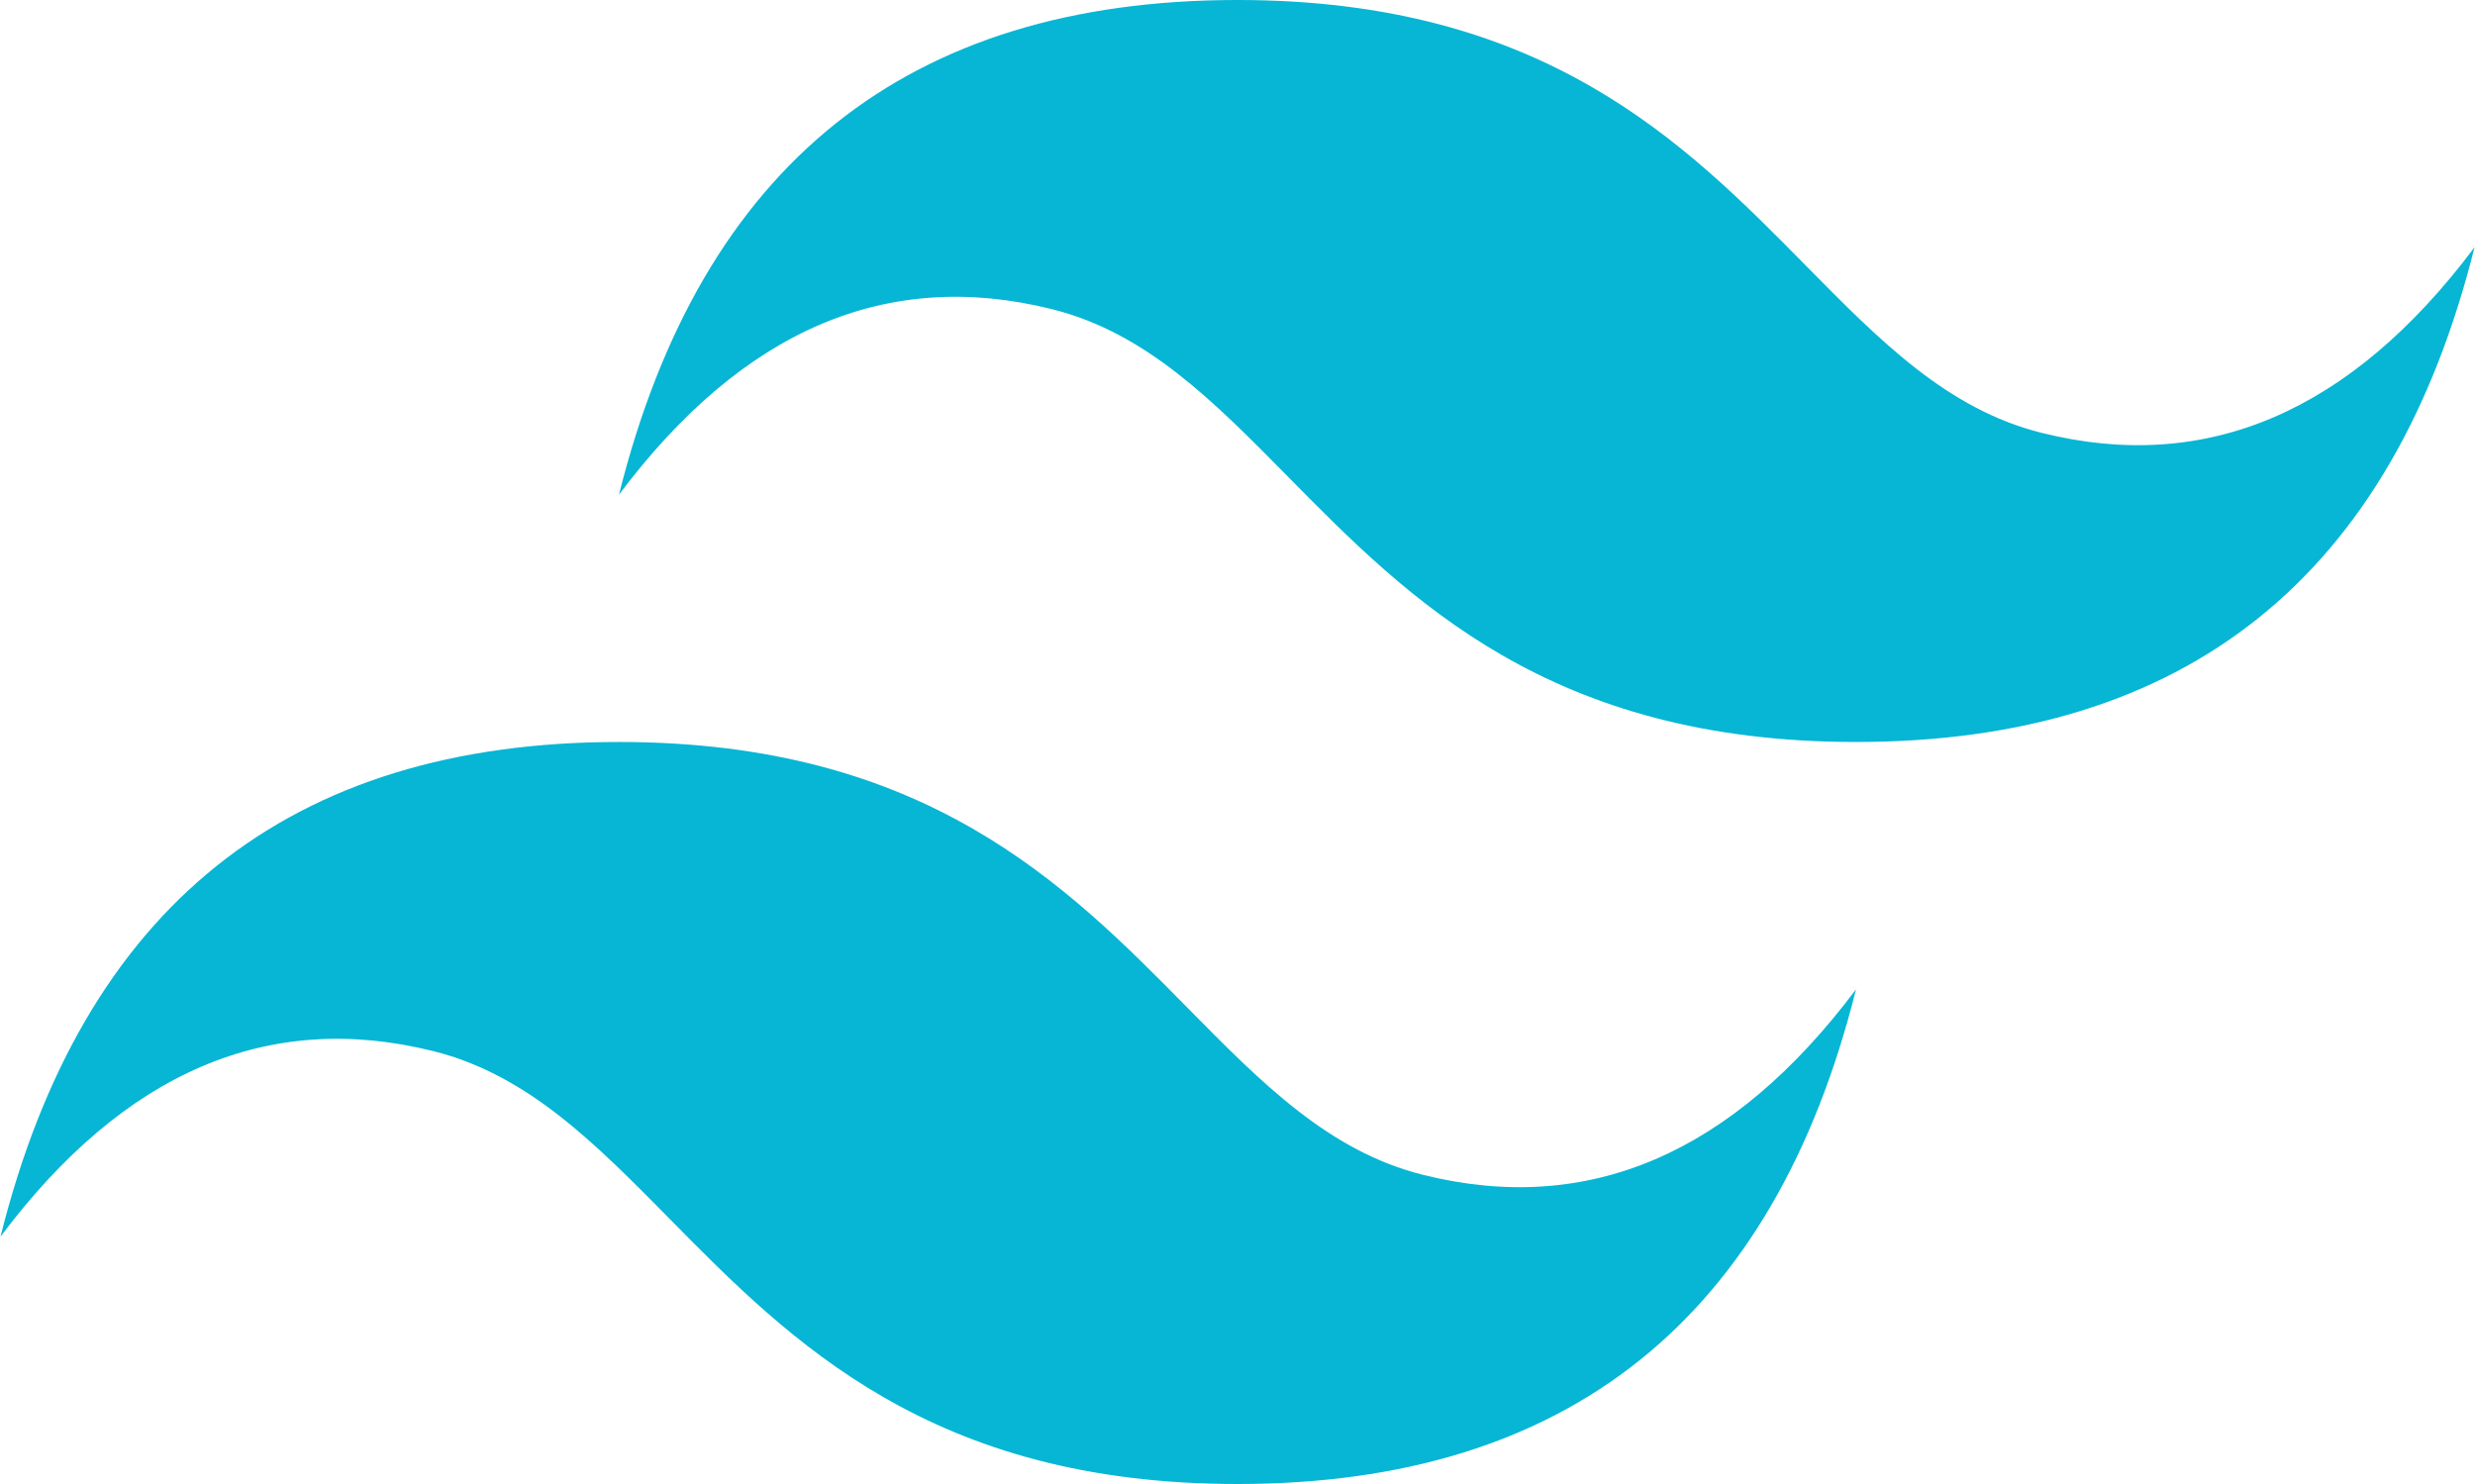
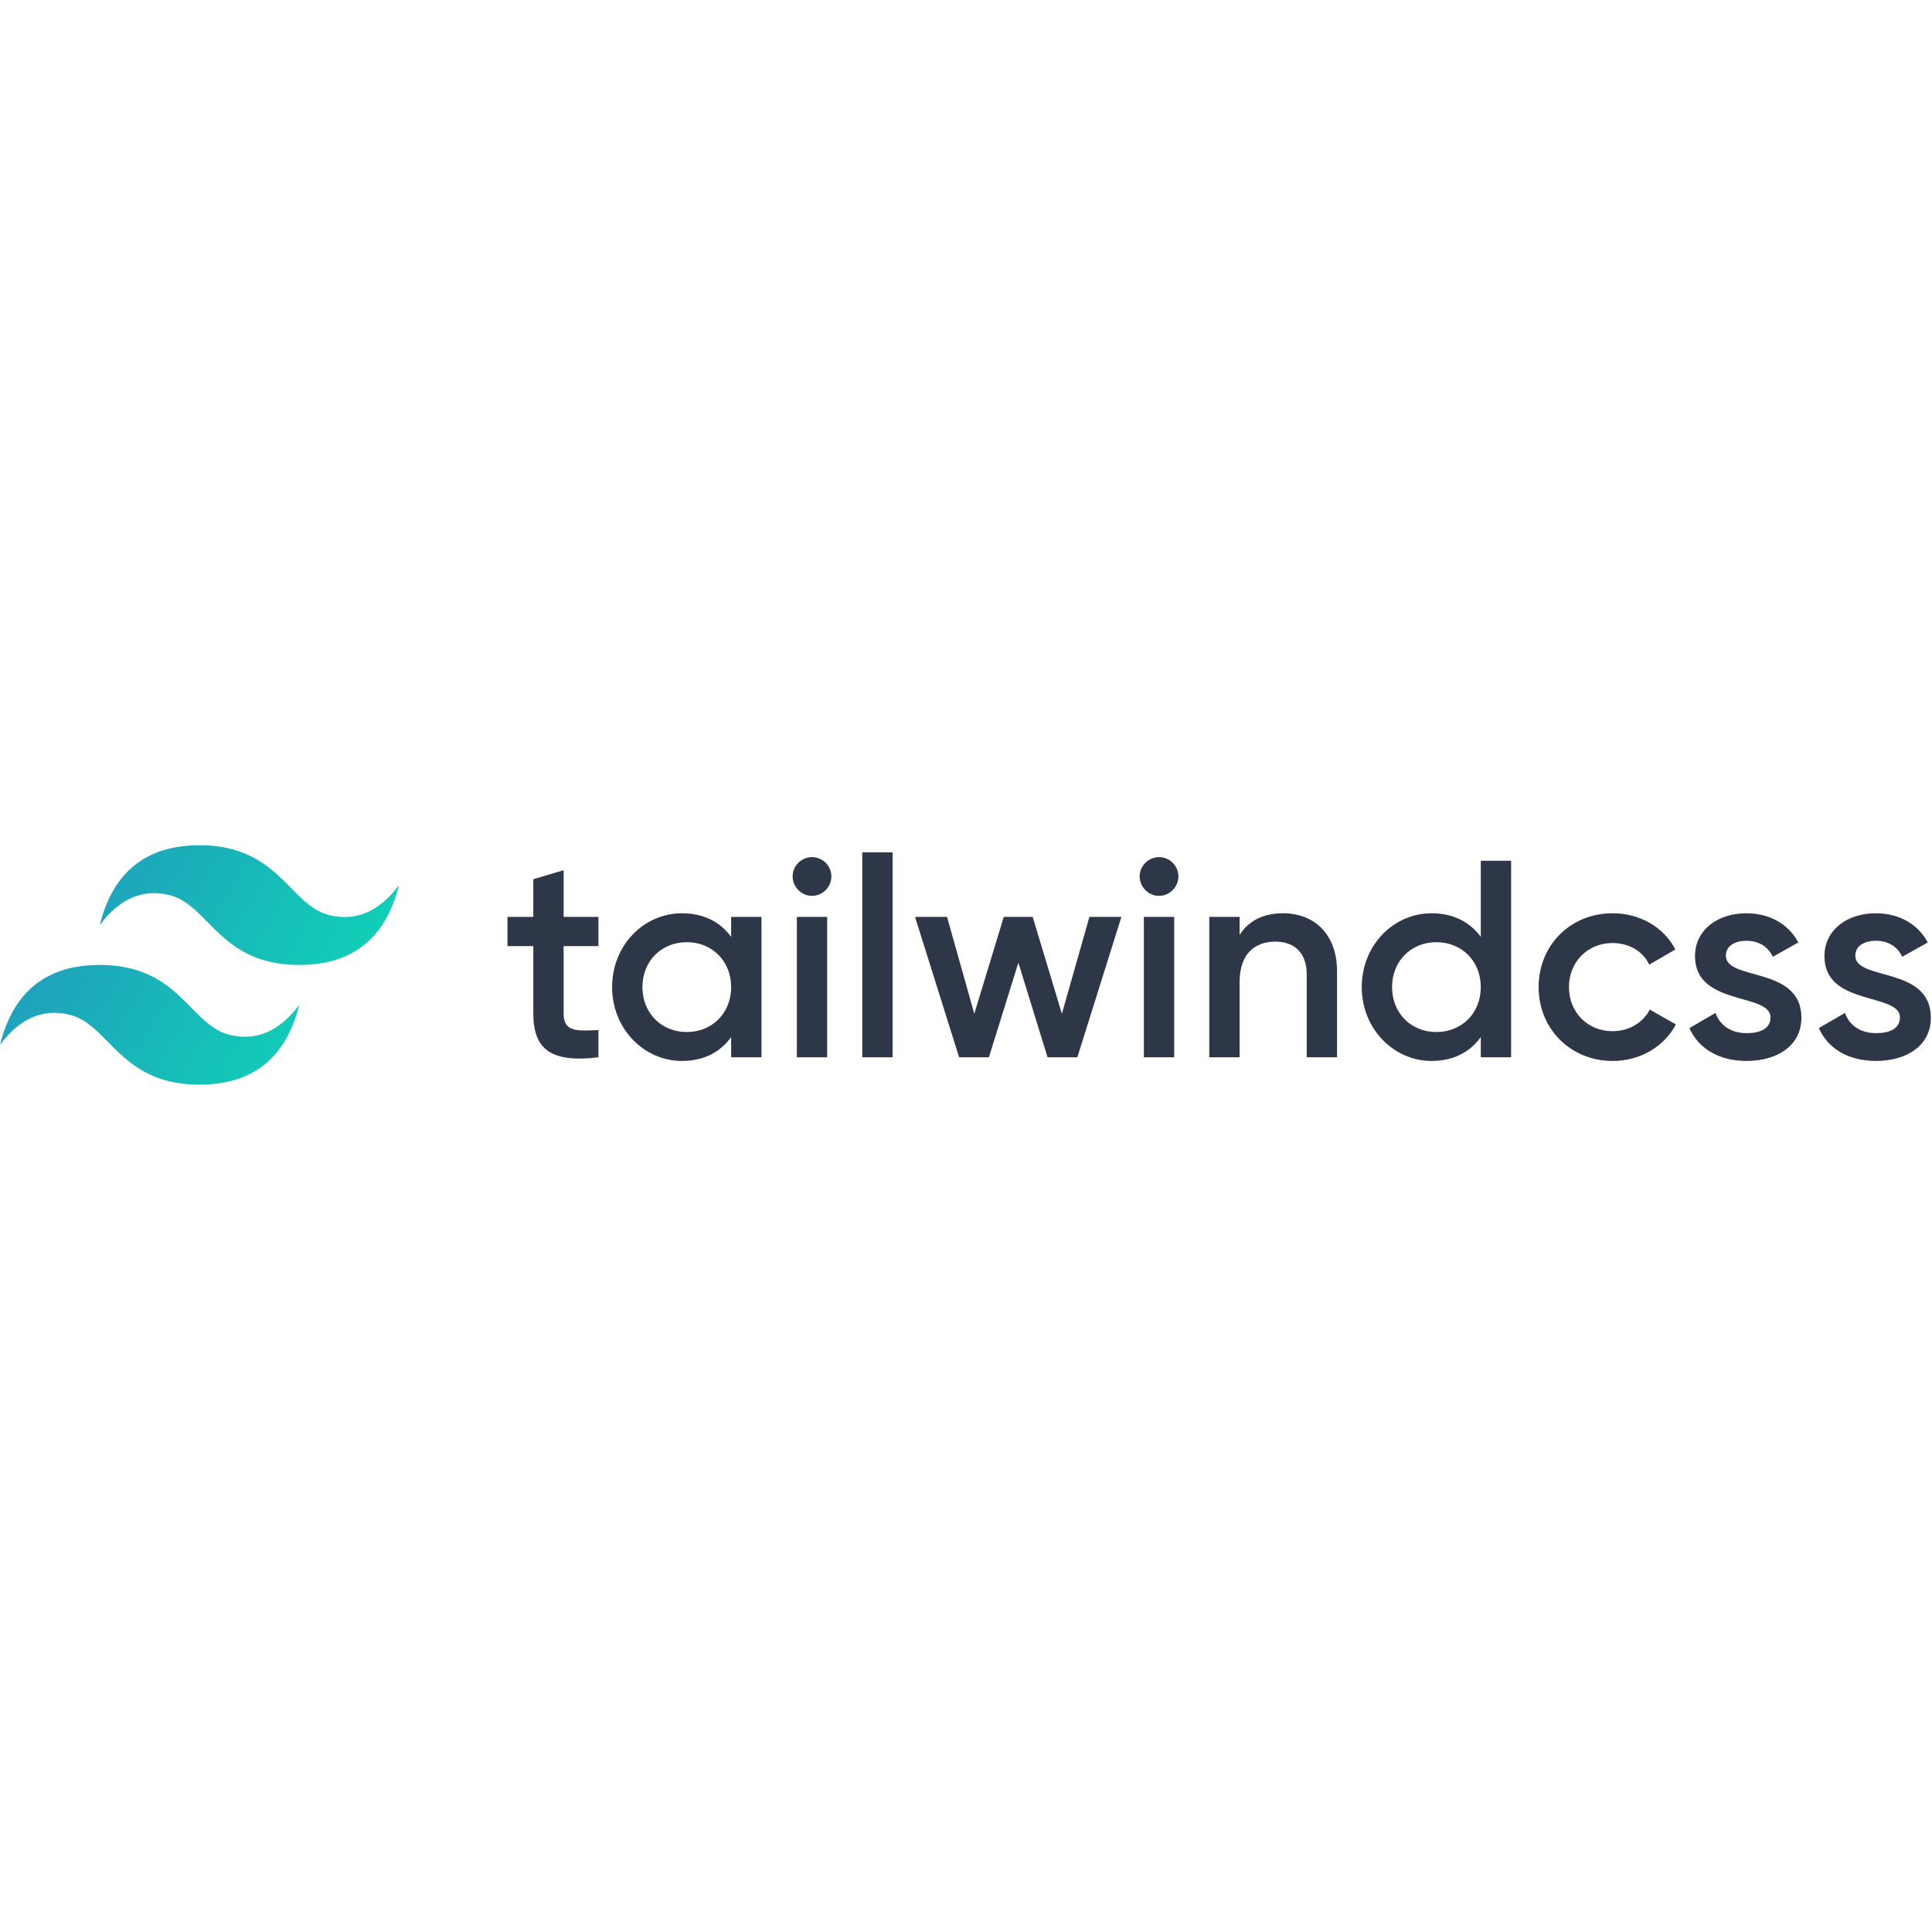
- <svg xmlns="http://www.w3.org/2000/svg" height="1499" viewBox=".15 .13 799.7 479.69" width="2500">
-   <path d="m400 .13c-106.63 0-173.27 53.3-199.93 159.89 39.99-53.3 86.64-73.28 139.95-59.96 30.42 7.6 52.16 29.67 76.23 54.09 39.2 39.78 84.57 85.82 183.68 85.82 106.62 0 173.27-53.3 199.92-159.9-39.98 53.3-86.63 73.29-139.95 59.97-30.41-7.6-52.15-29.67-76.22-54.09-39.2-39.78-84.58-85.82-183.68-85.82zm-199.93 239.84c-106.62 0-173.27 53.3-199.92 159.9 39.98-53.3 86.63-73.29 139.95-59.96 30.41 7.61 52.15 29.67 76.22 54.08 39.2 39.78 84.58 85.83 183.68 85.83 106.63 0 173.27-53.3 199.93-159.9-39.99 53.3-86.64 73.29-139.95 59.96-30.42-7.59-52.16-29.67-76.23-54.08-39.2-39.78-84.57-85.83-183.68-85.83z" fill="#06b6d4" />
+ <svg xmlns="http://www.w3.org/2000/svg" width="800px" height="800px" viewBox="0 -224 512 512" version="1.1" preserveAspectRatio="xMidYMid">
+   <defs>
+     <linearGradient x1="-2.778%" y1="32%" x2="100%" y2="67.556%" id="linearGradient-1">
+       <stop stop-color="#2298BD" offset="0%">
+ 
+ </stop>
+       <stop stop-color="#0ED7B5" offset="100%">
+ 
+ </stop>
+     </linearGradient>
+   </defs>
+   <g>
+     <path d="M52.867,-1.0658141e-14 C38.769,-1.0658141e-14 29.958,7.049 26.433,21.147 C31.72,14.098 37.888,11.454 44.937,13.217 C48.958,14.222 51.833,17.14 55.015,20.37 C60.198,25.631 66.197,31.72 79.3,31.72 C93.398,31.72 102.209,24.671 105.733,10.573 C100.447,17.622 94.279,20.266 87.23,18.503 C83.208,17.498 80.334,14.58 77.152,11.35 C71.968,6.089 65.97,-1.0658141e-14 52.867,-1.0658141e-14 Z M26.433,31.72 C12.336,31.72 3.524,38.769 0,52.867 C5.287,45.818 11.454,43.174 18.503,44.937 C22.525,45.942 25.4,48.86 28.581,52.089 C33.765,57.351 39.764,63.44 52.867,63.44 C66.964,63.44 75.775,56.391 79.3,42.293 C74.013,49.342 67.845,51.986 60.797,50.223 C56.775,49.218 53.9,46.3 50.718,43.07 C45.535,37.809 39.536,31.72 26.433,31.72 Z" fill="url(#linearGradient-1)">
+ 
+ </path>
+     <path d="M158.592,26.731 L149.366,26.731 L149.366,44.588 C149.366,49.35 152.491,49.276 158.592,48.978 L158.592,56.195 C146.241,57.683 141.33,54.261 141.33,44.588 L141.33,26.731 L134.485,26.731 L134.485,18.993 L141.33,18.993 L141.33,8.999 L149.366,6.618 L149.366,18.993 L158.592,18.993 L158.592,26.731 Z M193.762,18.993 L201.798,18.993 L201.798,56.195 L193.762,56.195 L193.762,50.838 C190.935,54.782 186.545,57.163 180.741,57.163 C170.622,57.163 162.214,48.606 162.214,37.594 C162.214,26.508 170.622,18.026 180.741,18.026 C186.545,18.026 190.935,20.407 193.762,24.276 L193.762,18.993 Z M182.006,49.499 C188.702,49.499 193.762,44.514 193.762,37.594 C193.762,30.674 188.702,25.689 182.006,25.689 C175.31,25.689 170.25,30.674 170.25,37.594 C170.25,44.514 175.31,49.499 182.006,49.499 Z M215.191,13.412 C212.363,13.412 210.057,11.032 210.057,8.279 C210.057,5.451 212.363,3.145 215.191,3.145 C218.018,3.145 220.325,5.451 220.325,8.279 C220.325,11.032 218.018,13.412 215.191,13.412 Z M211.173,56.195 L211.173,18.993 L219.208,18.993 L219.208,56.195 L211.173,56.195 Z M228.509,56.195 L228.509,1.88 L236.545,1.88 L236.545,56.195 L228.509,56.195 Z M288.703,18.993 L297.185,18.993 L285.503,56.195 L277.616,56.195 L269.878,31.121 L262.066,56.195 L254.179,56.195 L242.497,18.993 L250.979,18.993 L258.197,44.662 L266.009,18.993 L273.673,18.993 L281.411,44.662 L288.703,18.993 Z M307.155,13.412 C304.328,13.412 302.021,11.032 302.021,8.279 C302.021,5.451 304.328,3.145 307.155,3.145 C309.982,3.145 312.289,5.451 312.289,8.279 C312.289,11.032 309.982,13.412 307.155,13.412 Z M303.137,56.195 L303.137,18.993 L311.173,18.993 L311.173,56.195 L303.137,56.195 Z M340.042,18.026 C348.375,18.026 354.328,23.68 354.328,33.353 L354.328,56.195 L346.292,56.195 L346.292,34.171 C346.292,28.517 343.018,25.54 337.959,25.54 C332.676,25.54 328.509,28.665 328.509,36.255 L328.509,56.195 L320.473,56.195 L320.473,18.993 L328.509,18.993 L328.509,23.755 C330.965,19.886 334.982,18.026 340.042,18.026 Z M392.423,4.112 L400.459,4.112 L400.459,56.195 L392.423,56.195 L392.423,50.838 C389.596,54.782 385.206,57.163 379.402,57.163 C369.283,57.163 360.875,48.606 360.875,37.594 C360.875,26.508 369.283,18.026 379.402,18.026 C385.206,18.026 389.596,20.407 392.423,24.276 L392.423,4.112 Z M380.667,49.499 C387.363,49.499 392.423,44.514 392.423,37.594 C392.423,30.674 387.363,25.689 380.667,25.689 C373.971,25.689 368.911,30.674 368.911,37.594 C368.911,44.514 373.971,49.499 380.667,49.499 Z M427.393,57.163 C416.158,57.163 407.75,48.606 407.75,37.594 C407.75,26.508 416.158,18.026 427.393,18.026 C434.685,18.026 441.009,21.82 443.986,27.624 L437.066,31.642 C435.429,28.145 431.783,25.912 427.319,25.912 C420.771,25.912 415.786,30.898 415.786,37.594 C415.786,44.29 420.771,49.276 427.319,49.276 C431.783,49.276 435.429,46.969 437.215,43.546 L444.134,47.49 C441.009,53.368 434.685,57.163 427.393,57.163 Z M457.378,29.261 C457.378,36.032 477.393,31.939 477.393,45.704 C477.393,53.145 470.92,57.163 462.884,57.163 C455.444,57.163 450.087,53.814 447.706,48.457 L454.625,44.439 C455.816,47.788 458.792,49.796 462.884,49.796 C466.456,49.796 469.209,48.606 469.209,45.63 C469.209,39.008 449.194,42.728 449.194,29.41 C449.194,22.415 455.221,18.026 462.81,18.026 C468.911,18.026 473.971,20.853 476.575,25.764 L469.804,29.558 C468.465,26.657 465.861,25.317 462.81,25.317 C459.908,25.317 457.378,26.582 457.378,29.261 Z M491.679,29.261 C491.679,36.032 511.694,31.939 511.694,45.704 C511.694,53.145 505.221,57.163 497.185,57.163 C489.745,57.163 484.387,53.814 482.006,48.457 L488.926,44.439 C490.117,47.788 493.093,49.796 497.185,49.796 C500.756,49.796 503.509,48.606 503.509,45.63 C503.509,39.008 483.495,42.728 483.495,29.41 C483.495,22.415 489.521,18.026 497.111,18.026 C503.212,18.026 508.271,20.853 510.876,25.764 L504.105,29.558 C502.765,26.657 500.161,25.317 497.111,25.317 C494.209,25.317 491.679,26.582 491.679,29.261 Z" fill="#2D3748">
+ 
+ </path>
+   </g>
</svg>
